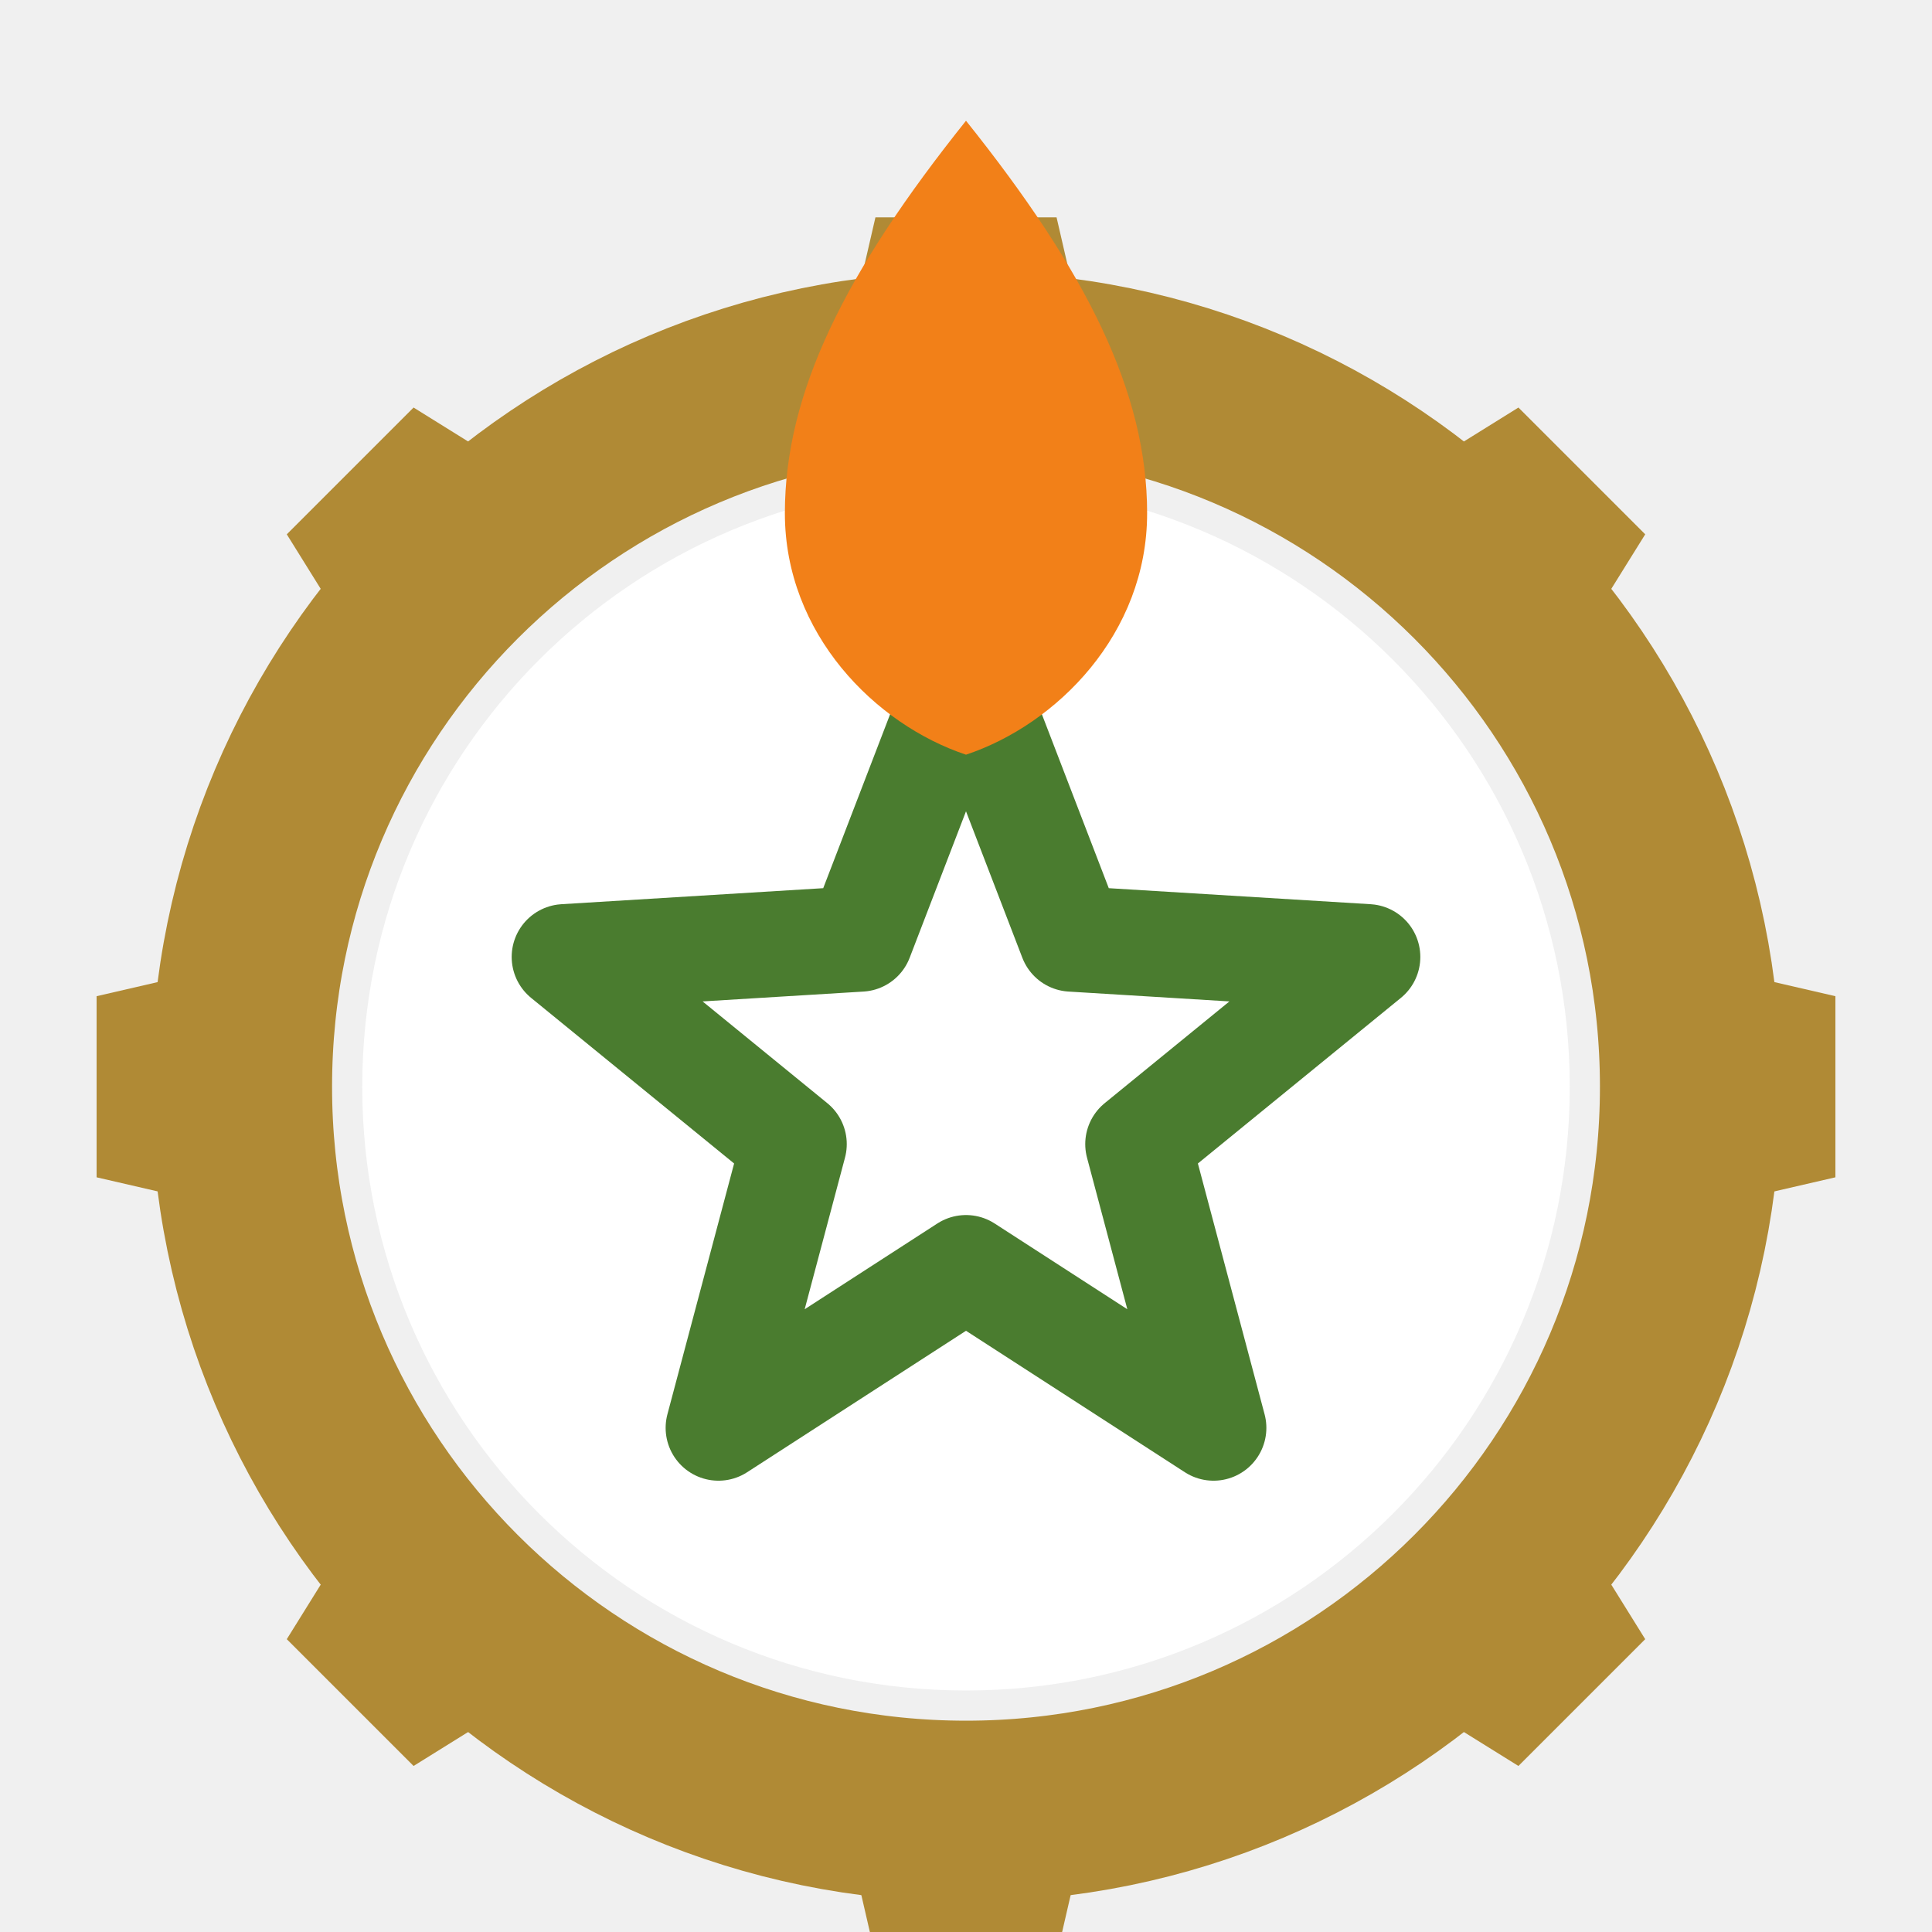
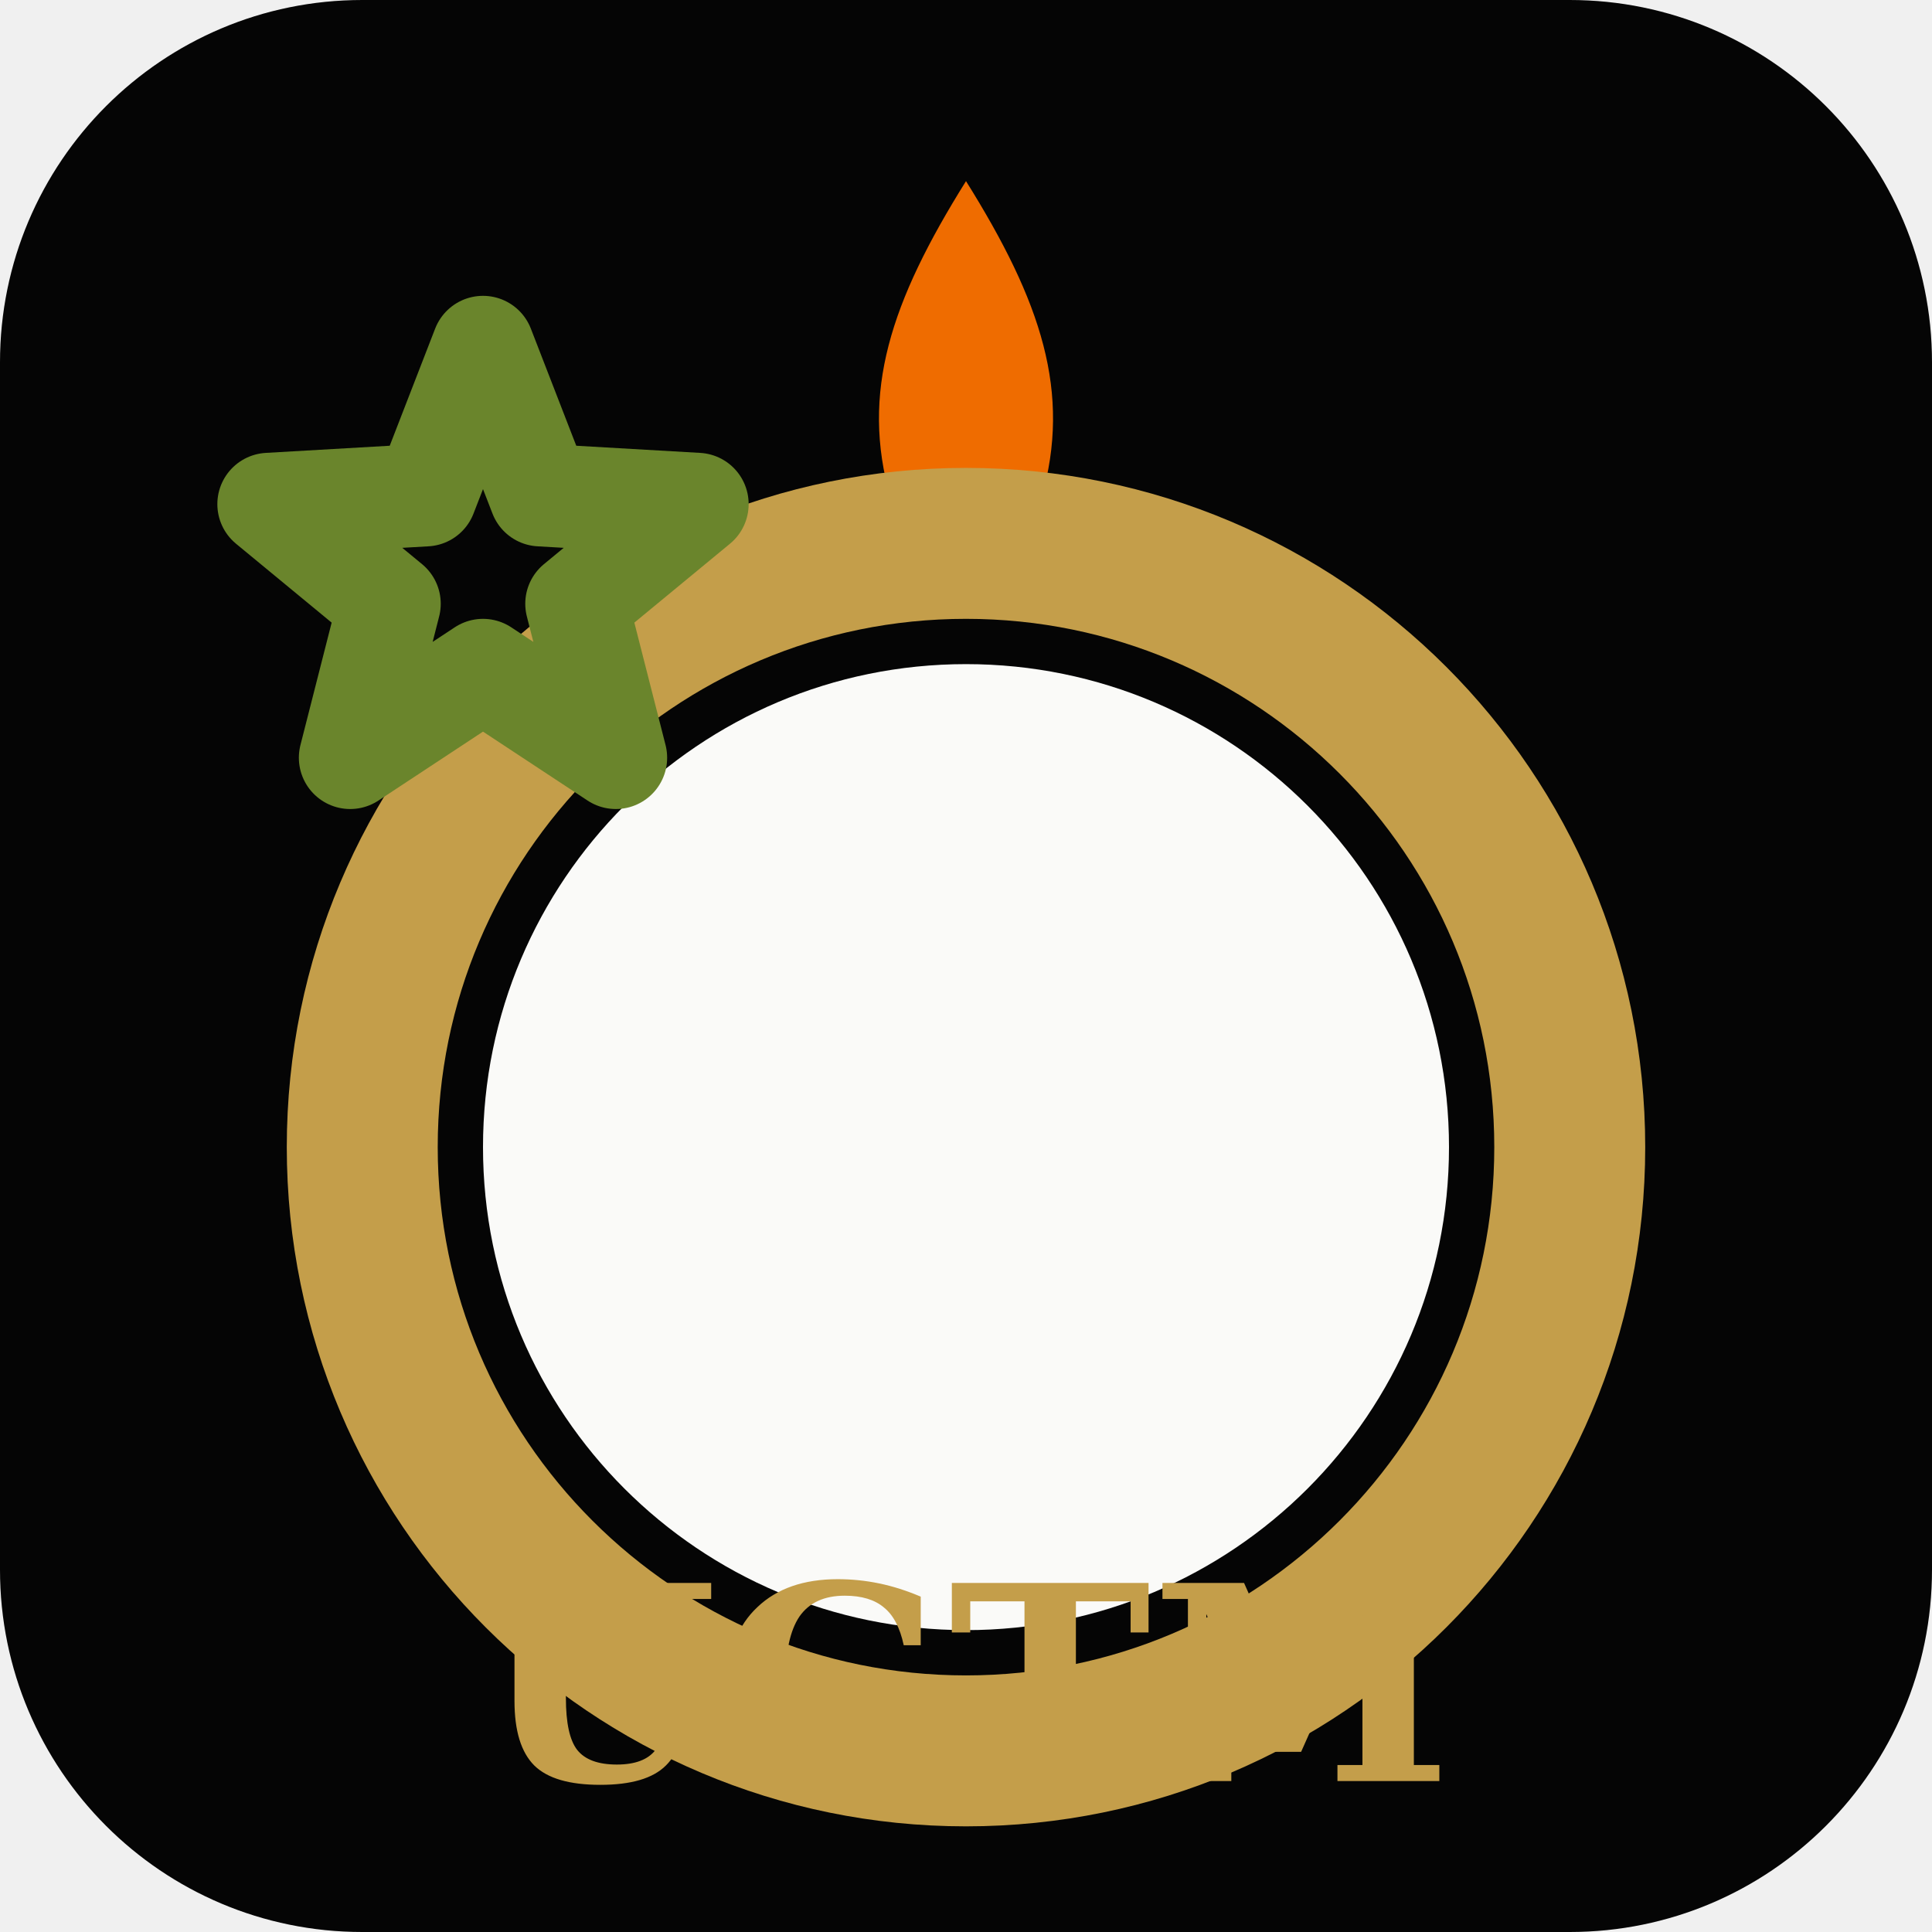
<svg xmlns="http://www.w3.org/2000/svg" viewBox="0 0 64 64" role="img" aria-labelledby="t">
-   <path d="M55.6,31.8 L60.8,33.0 L60.8,39.0 L55.6,40.2 Z" fill="#B08A35" />
-   <path d="M51.7,49.8 L54.5,54.3 L50.3,58.5 L45.8,55.7 Z" fill="#B08A35" />
-   <path d="M36.2,59.6 L35.0,64.8 L29.0,64.8 L27.8,59.6 Z" fill="#B08A35" />
-   <path d="M18.2,55.7 L13.7,58.5 L9.5,54.3 L12.3,49.8 Z" fill="#B08A35" />
-   <path d="M8.4,40.2 L3.2,39.0 L3.2,33.0 L8.4,31.8 Z" fill="#B08A35" />
-   <path d="M12.3,22.2 L9.5,17.7 L13.7,13.5 L18.2,16.3 Z" fill="#B08A35" />
-   <path d="M27.8,12.4 L29.0,7.2 L35.0,7.2 L36.2,12.4 Z" fill="#B08A35" />
-   <path d="M45.8,16.3 L50.3,13.5 L54.5,17.7 L51.7,22.2 Z" fill="#B08A35" />
-   <circle cx="32" cy="36" r="24" fill="none" stroke="#B08A35" stroke-width="6" />
-   <circle cx="32" cy="36" r="20" fill="#FFFFFF" />
-   <polygon points="32.0,22.0 35.5,31.1 45.3,31.7 37.7,37.9 40.2,47.3 32.0,42.0 23.8,47.3 26.3,37.9 18.7,31.7 28.5,31.1" fill="none" stroke="#4A7C2F" stroke-width="3.5" stroke-linejoin="round" />
-   <path d="M32 4 C 36 9 38 13 38 17 C 38 21 35 24 32 25 C 29 24 26 21 26 17 C 26 13 28 9 32 4 Z" fill="#F28018" />
+   <rect width="64" height="64" rx="12" fill="#050505" />
+   <path d="M32 6 C 34.5 10 35.5 13 34.5 16.5 L 29.5 16.5 C 28.5 13 29.5 10 32 6 Z" fill="#EF6C00" />
+   <circle cx="32" cy="38" r="20" fill="none" stroke="#C49E4A" stroke-width="5" />
+   <circle cx="32" cy="38" r="16" fill="#FAFAF8" />
+   <polygon points="16.0,11.5 17.9,16.4 23.1,16.7 19.1,20.0 20.4,25.1 16.0,22.2 11.6,25.1 12.9,20.0 8.9,16.7 14.1,16.4" fill="none" stroke="#6A852C" stroke-width="3.4" stroke-linejoin="round" />
+   <text x="32" y="59" font-size="9" font-weight="bold" fill="#C49E4A" text-anchor="middle" font-family="'DejaVu Serif',Georgia,serif">UGTM</text>
</svg>
